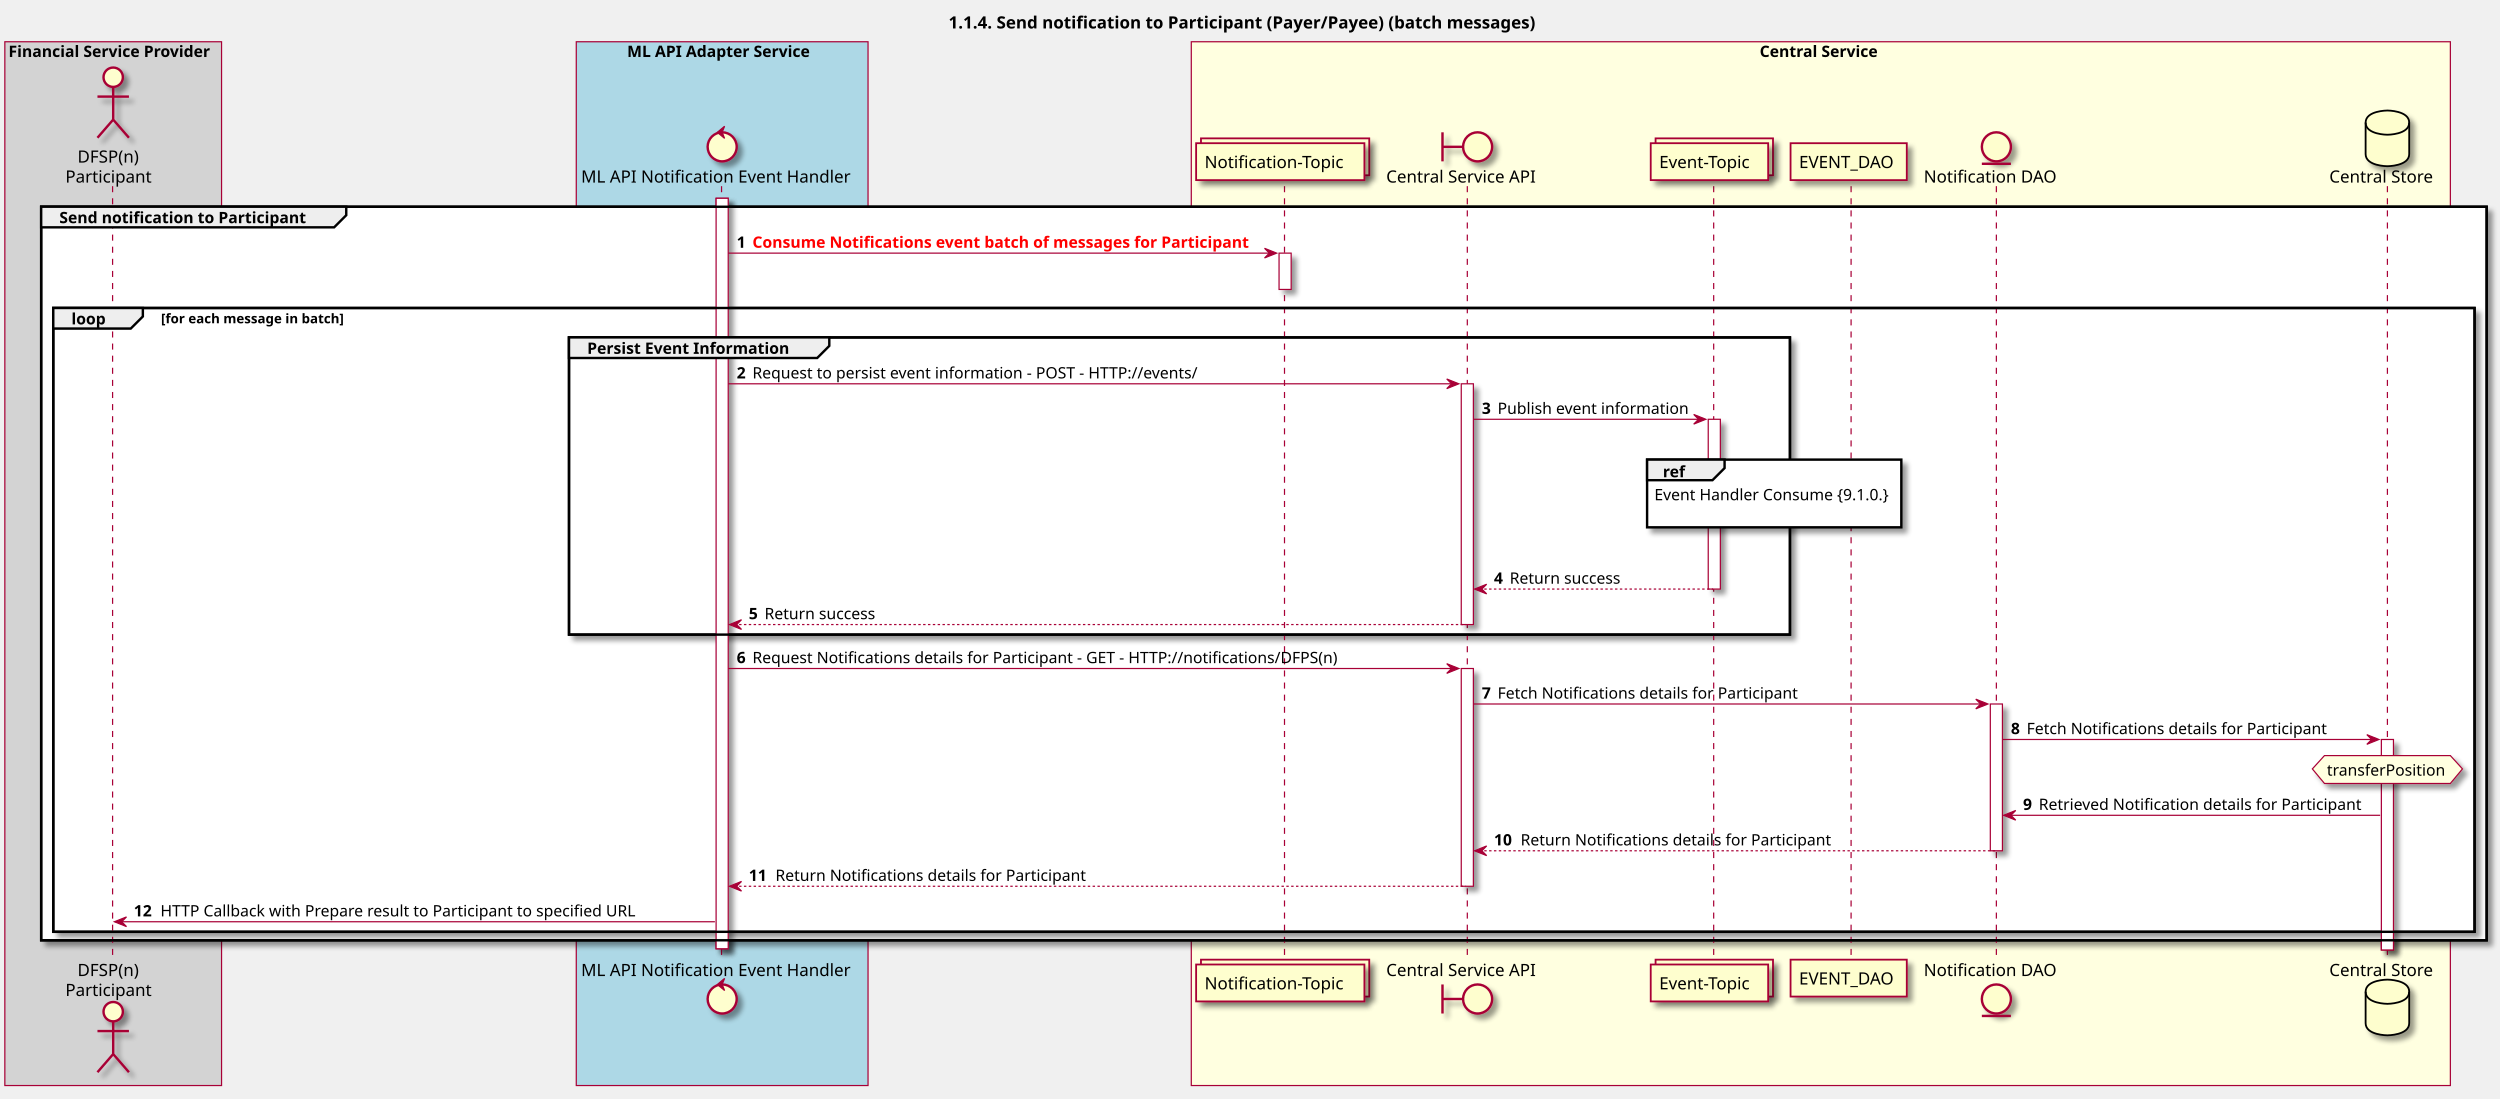
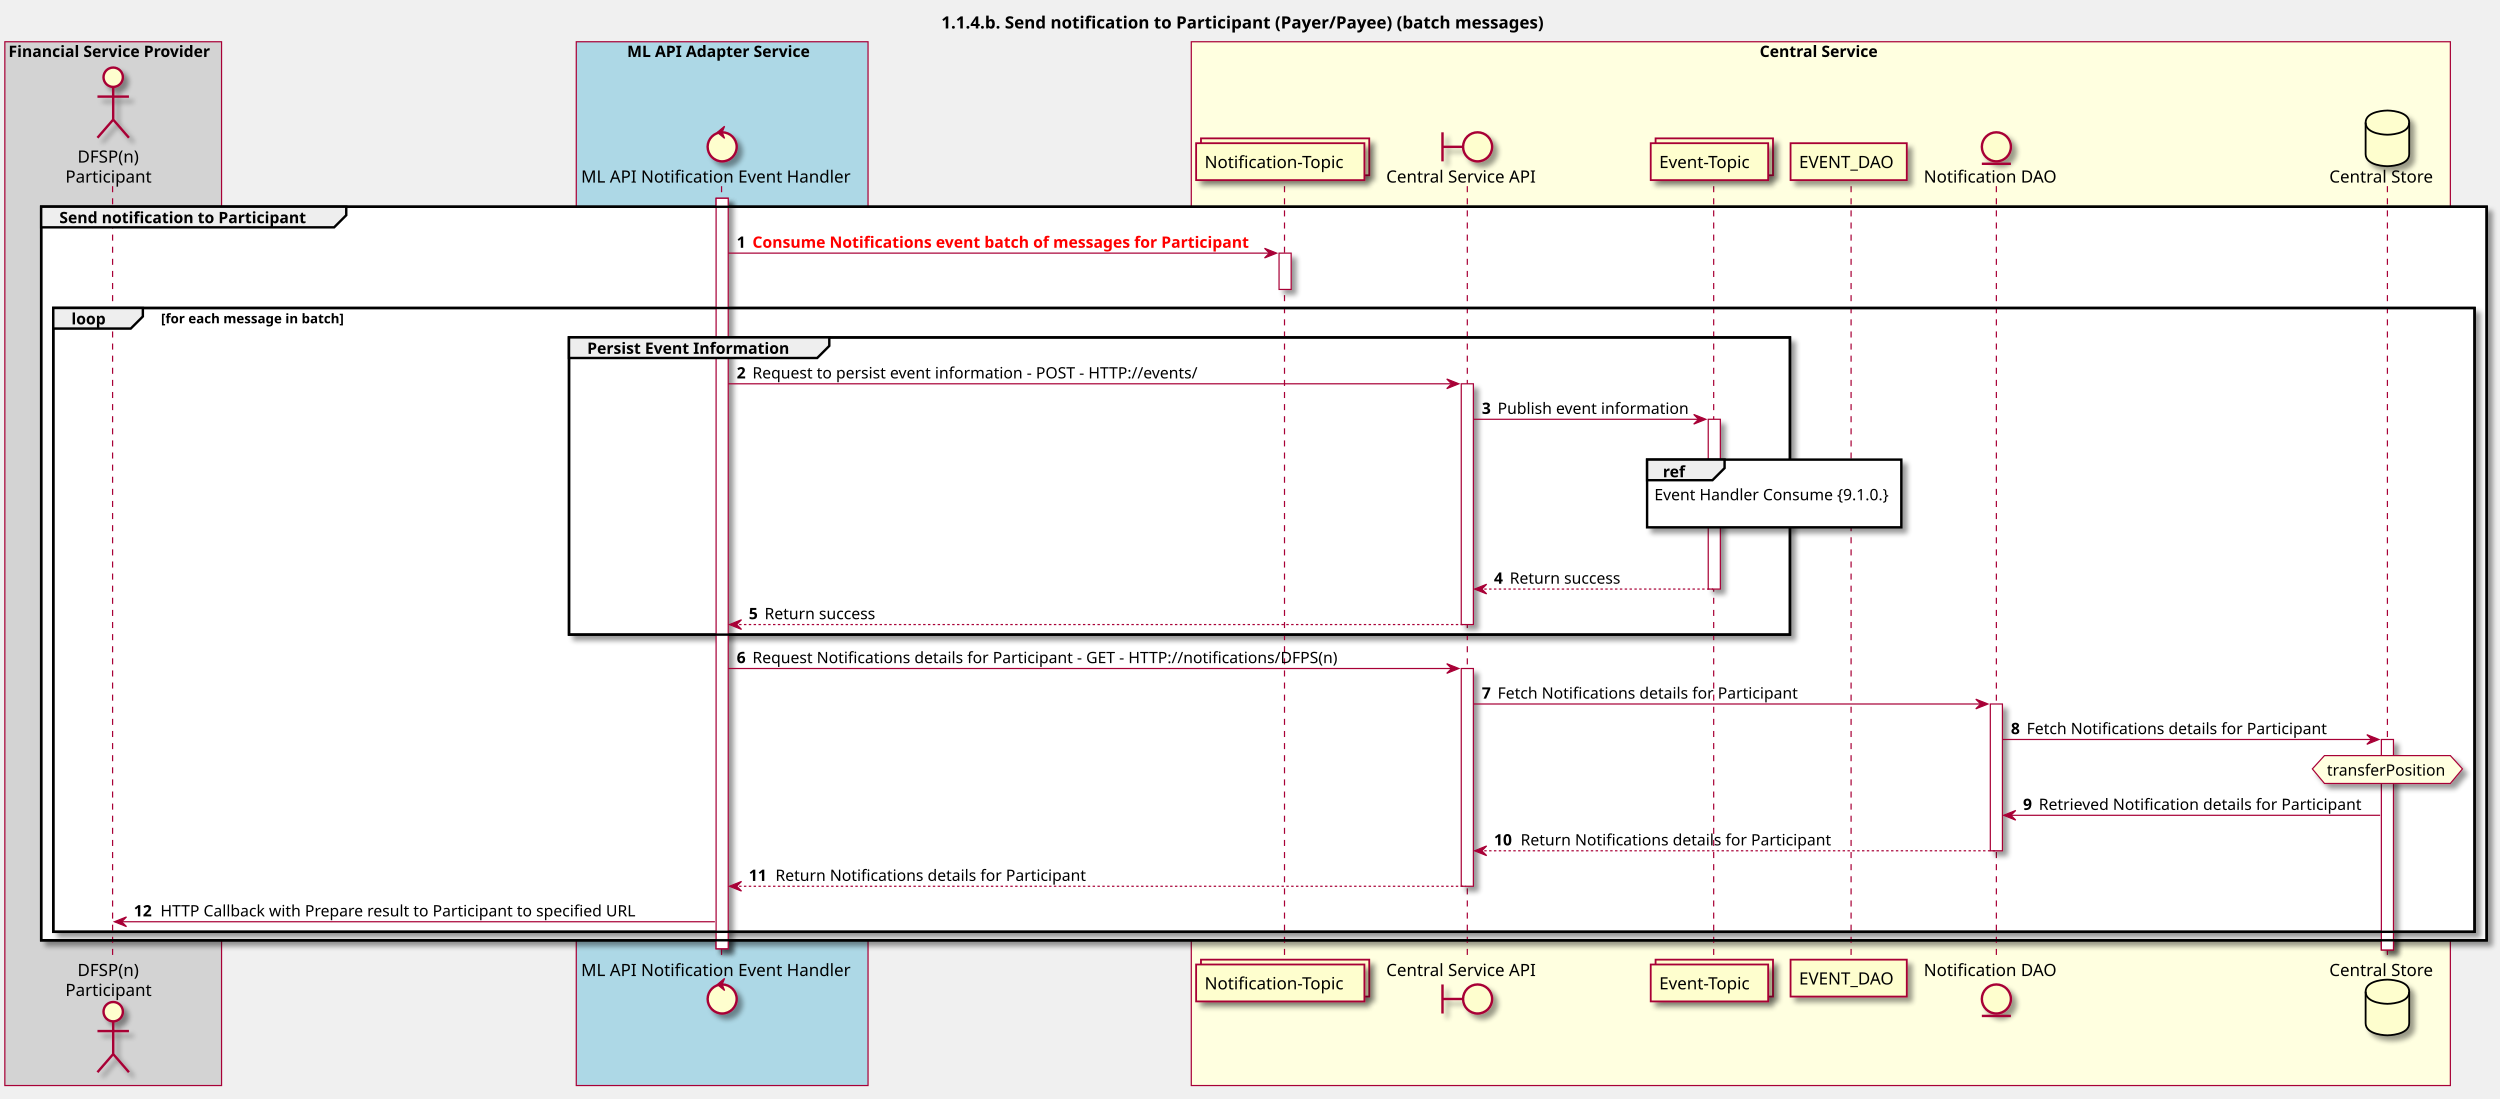
<svg xmlns="http://www.w3.org/2000/svg" contentScriptType="application/ecmascript" contentStyleType="text/css" height="907px" preserveAspectRatio="none" style="width:2065px;height:907px;" version="1.1" viewBox="0 0 2065 907" width="2065px" zoomAndPan="magnify">
  <defs>
-     <filter height="300%" id="f1vjmits4kxfwy" width="300%" x="-1" y="-1">
+     <filter height="300%" id="f1xv3p22hxf8oq" width="300%" x="-1" y="-1">
      <feGaussianBlur result="blurOut" stdDeviation="2.0" />
      <feColorMatrix in="blurOut" result="blurOut2" type="matrix" values="0 0 0 0 0 0 0 0 0 0 0 0 0 0 0 0 0 0 .4 0" />
      <feOffset dx="4.0" dy="4.0" in="blurOut2" result="blurOut3" />
      <feBlend in="SourceGraphic" in2="blurOut3" mode="normal" />
    </filter>
  </defs>
  <g>
-     <text fill="#000000" font-family="sans-serif" font-size="14" font-weight="bold" lengthAdjust="spacingAndGlyphs" textLength="500" x="783.5" y="23.535">1.1.4. Send notification to Participant (Payer/Payee) (batch messages)</text>
+     <text fill="#000000" font-family="sans-serif" font-size="14" font-weight="bold" lengthAdjust="spacingAndGlyphs" textLength="512" x="777.5" y="23.535">1.1.4.b. Send notification to Participant (Payer/Payee) (batch messages)</text>
    <rect fill="#D3D3D3" height="862.164" style="stroke: #A80036; stroke-width: 1.0;" width="179" x="4" y="34.488" />
    <text fill="#000000" font-family="sans-serif" font-size="13" font-weight="bold" lengthAdjust="spacingAndGlyphs" textLength="173" x="7" y="47.057">Financial Service Provider</text>
    <rect fill="#ADD8E6" height="862.164" style="stroke: #A80036; stroke-width: 1.0;" width="241" x="476" y="34.488" />
    <text fill="#000000" font-family="sans-serif" font-size="13" font-weight="bold" lengthAdjust="spacingAndGlyphs" textLength="157" x="518" y="47.057">ML API Adapter Service</text>
    <rect fill="#FFFFE0" height="862.164" style="stroke: #A80036; stroke-width: 1.0;" width="1040" x="984" y="34.488" />
    <text fill="#000000" font-family="sans-serif" font-size="13" font-weight="bold" lengthAdjust="spacingAndGlyphs" textLength="101" x="1453.5" y="47.057">Central Service</text>
-     <rect fill="#FFFFFF" filter="url(#f1vjmits4kxfwy)" height="619.9" style="stroke: #A80036; stroke-width: 1.0;" width="10" x="591.5" y="163.775" />
-     <rect fill="#FFFFFF" filter="url(#f1vjmits4kxfwy)" height="30" style="stroke: #A80036; stroke-width: 1.0;" width="10" x="1056.5" y="209.086" />
-     <rect fill="#FFFFFF" filter="url(#f1vjmits4kxfwy)" height="198.863" style="stroke: #A80036; stroke-width: 1.0;" width="10" x="1207" y="317.018" />
-     <rect fill="#FFFFFF" filter="url(#f1vjmits4kxfwy)" height="179.863" style="stroke: #A80036; stroke-width: 1.0;" width="10" x="1207" y="552.191" />
-     <rect fill="#FFFFFF" filter="url(#f1vjmits4kxfwy)" height="140.242" style="stroke: #A80036; stroke-width: 1.0;" width="10" x="1411" y="346.328" />
-     <rect fill="#FFFFFF" filter="url(#f1vjmits4kxfwy)" height="121.242" style="stroke: #A80036; stroke-width: 1.0;" width="10" x="1644" y="581.502" />
-     <rect fill="#FFFFFF" filter="url(#f1vjmits4kxfwy)" height="173.863" style="stroke: #A80036; stroke-width: 1.0;" width="10" x="1967" y="610.812" />
-     <rect fill="#FFFFFF" filter="url(#f1vjmits4kxfwy)" height="605.9" style="stroke: #000000; stroke-width: 2.0;" width="2020" x="34" y="170.775" />
-     <rect fill="#FFFFFF" filter="url(#f1vjmits4kxfwy)" height="515.279" style="stroke: #000000; stroke-width: 2.0;" width="2000" x="44" y="254.397" />
-     <rect fill="#FFFFFF" filter="url(#f1vjmits4kxfwy)" height="245.484" style="stroke: #000000; stroke-width: 2.0;" width="1008.5" x="470" y="278.707" />
+     <rect fill="#FFFFFF" filter="url(#f1xv3p22hxf8oq)" height="619.9" style="stroke: #A80036; stroke-width: 1.0;" width="10" x="591.5" y="163.775" />
+     <rect fill="#FFFFFF" filter="url(#f1xv3p22hxf8oq)" height="30" style="stroke: #A80036; stroke-width: 1.0;" width="10" x="1056.5" y="209.086" />
+     <rect fill="#FFFFFF" filter="url(#f1xv3p22hxf8oq)" height="198.863" style="stroke: #A80036; stroke-width: 1.0;" width="10" x="1207" y="317.018" />
+     <rect fill="#FFFFFF" filter="url(#f1xv3p22hxf8oq)" height="179.863" style="stroke: #A80036; stroke-width: 1.0;" width="10" x="1207" y="552.191" />
+     <rect fill="#FFFFFF" filter="url(#f1xv3p22hxf8oq)" height="140.242" style="stroke: #A80036; stroke-width: 1.0;" width="10" x="1411" y="346.328" />
+     <rect fill="#FFFFFF" filter="url(#f1xv3p22hxf8oq)" height="121.242" style="stroke: #A80036; stroke-width: 1.0;" width="10" x="1644" y="581.502" />
+     <rect fill="#FFFFFF" filter="url(#f1xv3p22hxf8oq)" height="173.863" style="stroke: #A80036; stroke-width: 1.0;" width="10" x="1967" y="610.812" />
+     <rect fill="#FFFFFF" filter="url(#f1xv3p22hxf8oq)" height="605.9" style="stroke: #000000; stroke-width: 2.0;" width="2020" x="34" y="170.775" />
+     <rect fill="#FFFFFF" filter="url(#f1xv3p22hxf8oq)" height="515.279" style="stroke: #000000; stroke-width: 2.0;" width="2000" x="44" y="254.397" />
+     <rect fill="#FFFFFF" filter="url(#f1xv3p22hxf8oq)" height="245.484" style="stroke: #000000; stroke-width: 2.0;" width="1008.5" x="470" y="278.707" />
    <line style="stroke: #A80036; stroke-width: 1.0; stroke-dasharray: 5.0,5.0;" x1="93" x2="93" y1="153.775" y2="793.676" />
    <line style="stroke: #A80036; stroke-width: 1.0; stroke-dasharray: 5.0,5.0;" x1="596" x2="596" y1="153.775" y2="793.676" />
    <line style="stroke: #A80036; stroke-width: 1.0; stroke-dasharray: 5.0,5.0;" x1="1061" x2="1061" y1="153.775" y2="793.676" />
    <line style="stroke: #A80036; stroke-width: 1.0; stroke-dasharray: 5.0,5.0;" x1="1212" x2="1212" y1="153.775" y2="793.676" />
    <line style="stroke: #A80036; stroke-width: 1.0; stroke-dasharray: 5.0,5.0;" x1="1415.5" x2="1415.5" y1="153.775" y2="793.676" />
    <line style="stroke: #A80036; stroke-width: 1.0; stroke-dasharray: 5.0,5.0;" x1="1529" x2="1529" y1="153.775" y2="793.676" />
    <line style="stroke: #A80036; stroke-width: 1.0; stroke-dasharray: 5.0,5.0;" x1="1649" x2="1649" y1="153.775" y2="793.676" />
    <line style="stroke: #A80036; stroke-width: 1.0; stroke-dasharray: 5.0,5.0;" x1="1972" x2="1972" y1="153.775" y2="793.676" />
    <text fill="#000000" font-family="sans-serif" font-size="14" lengthAdjust="spacingAndGlyphs" textLength="53" x="64" y="134.334">DFSP(n)</text>
    <text fill="#000000" font-family="sans-serif" font-size="14" lengthAdjust="spacingAndGlyphs" textLength="73" x="54" y="150.822">Participant</text>
-     <ellipse cx="93.5" cy="63.799" fill="#FEFECE" filter="url(#f1vjmits4kxfwy)" rx="8" ry="8" style="stroke: #A80036; stroke-width: 2.0;" />
-     <path d="M93.5,71.799 L93.5,98.799 M80.5,79.799 L106.5,79.799 M93.5,98.799 L80.5,113.799 M93.5,98.799 L106.5,113.799 " fill="#FEFECE" filter="url(#f1vjmits4kxfwy)" style="stroke: #A80036; stroke-width: 2.0;" />
+     <ellipse cx="93.5" cy="63.799" fill="#FEFECE" filter="url(#f1xv3p22hxf8oq)" rx="8" ry="8" style="stroke: #A80036; stroke-width: 2.0;" />
+     <path d="M93.5,71.799 L93.5,98.799 M80.5,79.799 L106.5,79.799 M93.5,98.799 L80.5,113.799 M93.5,98.799 L106.5,113.799 " fill="#FEFECE" filter="url(#f1xv3p22hxf8oq)" style="stroke: #A80036; stroke-width: 2.0;" />
    <text fill="#000000" font-family="sans-serif" font-size="14" lengthAdjust="spacingAndGlyphs" textLength="53" x="64" y="806.211">DFSP(n)</text>
    <text fill="#000000" font-family="sans-serif" font-size="14" lengthAdjust="spacingAndGlyphs" textLength="73" x="54" y="822.699">Participant</text>
-     <ellipse cx="93.5" cy="835.652" fill="#FEFECE" filter="url(#f1vjmits4kxfwy)" rx="8" ry="8" style="stroke: #A80036; stroke-width: 2.0;" />
-     <path d="M93.5,843.652 L93.5,870.652 M80.5,851.652 L106.5,851.652 M93.5,870.652 L80.5,885.652 M93.5,870.652 L106.5,885.652 " fill="#FEFECE" filter="url(#f1vjmits4kxfwy)" style="stroke: #A80036; stroke-width: 2.0;" />
+     <ellipse cx="93.5" cy="835.652" fill="#FEFECE" filter="url(#f1xv3p22hxf8oq)" rx="8" ry="8" style="stroke: #A80036; stroke-width: 2.0;" />
+     <path d="M93.5,843.652 L93.5,870.652 M80.5,851.652 L106.5,851.652 M93.5,870.652 L80.5,885.652 M93.5,870.652 L106.5,885.652 " fill="#FEFECE" filter="url(#f1xv3p22hxf8oq)" style="stroke: #A80036; stroke-width: 2.0;" />
    <text fill="#000000" font-family="sans-serif" font-size="14" lengthAdjust="spacingAndGlyphs" textLength="227" x="480" y="150.822">ML API Notification Event Handler</text>
-     <ellipse cx="596.5" cy="121.287" fill="#FEFECE" filter="url(#f1vjmits4kxfwy)" rx="12" ry="12" style="stroke: #A80036; stroke-width: 2.0;" />
+     <ellipse cx="596.5" cy="121.287" fill="#FEFECE" filter="url(#f1xv3p22hxf8oq)" rx="12" ry="12" style="stroke: #A80036; stroke-width: 2.0;" />
    <polygon fill="#A80036" points="592.5,109.287,598.5,104.287,596.5,109.287,598.5,114.287,592.5,109.287" style="stroke: #A80036; stroke-width: 1.0;" />
    <text fill="#000000" font-family="sans-serif" font-size="14" lengthAdjust="spacingAndGlyphs" textLength="227" x="480" y="806.211">ML API Notification Event Handler</text>
-     <ellipse cx="596.5" cy="825.164" fill="#FEFECE" filter="url(#f1vjmits4kxfwy)" rx="12" ry="12" style="stroke: #A80036; stroke-width: 2.0;" />
+     <ellipse cx="596.5" cy="825.164" fill="#FEFECE" filter="url(#f1xv3p22hxf8oq)" rx="12" ry="12" style="stroke: #A80036; stroke-width: 2.0;" />
    <polygon fill="#A80036" points="592.5,813.164,598.5,808.164,596.5,813.164,598.5,818.164,592.5,813.164" style="stroke: #A80036; stroke-width: 1.0;" />
-     <rect fill="#FEFECE" filter="url(#f1vjmits4kxfwy)" height="30.488" style="stroke: #A80036; stroke-width: 1.5;" width="139" x="992" y="114.287" />
-     <rect fill="#FEFECE" filter="url(#f1vjmits4kxfwy)" height="30.488" style="stroke: #A80036; stroke-width: 1.5;" width="139" x="988" y="118.287" />
+     <rect fill="#FEFECE" filter="url(#f1xv3p22hxf8oq)" height="30.488" style="stroke: #A80036; stroke-width: 1.5;" width="139" x="992" y="114.287" />
+     <rect fill="#FEFECE" filter="url(#f1xv3p22hxf8oq)" height="30.488" style="stroke: #A80036; stroke-width: 1.5;" width="139" x="988" y="118.287" />
    <text fill="#000000" font-family="sans-serif" font-size="14" lengthAdjust="spacingAndGlyphs" textLength="125" x="995" y="138.822">Notification-Topic</text>
-     <rect fill="#FEFECE" filter="url(#f1vjmits4kxfwy)" height="30.488" style="stroke: #A80036; stroke-width: 1.5;" width="139" x="992" y="792.676" />
-     <rect fill="#FEFECE" filter="url(#f1vjmits4kxfwy)" height="30.488" style="stroke: #A80036; stroke-width: 1.5;" width="139" x="988" y="796.676" />
+     <rect fill="#FEFECE" filter="url(#f1xv3p22hxf8oq)" height="30.488" style="stroke: #A80036; stroke-width: 1.5;" width="139" x="992" y="792.676" />
+     <rect fill="#FEFECE" filter="url(#f1xv3p22hxf8oq)" height="30.488" style="stroke: #A80036; stroke-width: 1.5;" width="139" x="988" y="796.676" />
    <text fill="#000000" font-family="sans-serif" font-size="14" lengthAdjust="spacingAndGlyphs" textLength="125" x="995" y="817.211">Notification-Topic</text>
    <text fill="#000000" font-family="sans-serif" font-size="14" lengthAdjust="spacingAndGlyphs" textLength="128" x="1145" y="150.822">Central Service API</text>
-     <path d="M1191.5,109.287 L1191.5,133.287 M1191.5,121.287 L1208.5,121.287 " fill="#FEFECE" filter="url(#f1vjmits4kxfwy)" style="stroke: #A80036; stroke-width: 2.0;" />
-     <ellipse cx="1220.5" cy="121.287" fill="#FEFECE" filter="url(#f1vjmits4kxfwy)" rx="12" ry="12" style="stroke: #A80036; stroke-width: 2.0;" />
+     <path d="M1191.5,109.287 L1191.5,133.287 M1191.5,121.287 L1208.5,121.287 " fill="#FEFECE" filter="url(#f1xv3p22hxf8oq)" style="stroke: #A80036; stroke-width: 2.0;" />
+     <ellipse cx="1220.5" cy="121.287" fill="#FEFECE" filter="url(#f1xv3p22hxf8oq)" rx="12" ry="12" style="stroke: #A80036; stroke-width: 2.0;" />
    <text fill="#000000" font-family="sans-serif" font-size="14" lengthAdjust="spacingAndGlyphs" textLength="128" x="1145" y="806.211">Central Service API</text>
-     <path d="M1191.5,813.164 L1191.5,837.164 M1191.5,825.164 L1208.5,825.164 " fill="#FEFECE" filter="url(#f1vjmits4kxfwy)" style="stroke: #A80036; stroke-width: 2.0;" />
-     <ellipse cx="1220.5" cy="825.164" fill="#FEFECE" filter="url(#f1vjmits4kxfwy)" rx="12" ry="12" style="stroke: #A80036; stroke-width: 2.0;" />
-     <rect fill="#FEFECE" filter="url(#f1vjmits4kxfwy)" height="30.488" style="stroke: #A80036; stroke-width: 1.5;" width="97" x="1367.5" y="114.287" />
-     <rect fill="#FEFECE" filter="url(#f1vjmits4kxfwy)" height="30.488" style="stroke: #A80036; stroke-width: 1.5;" width="97" x="1363.5" y="118.287" />
+     <path d="M1191.5,813.164 L1191.5,837.164 M1191.5,825.164 L1208.5,825.164 " fill="#FEFECE" filter="url(#f1xv3p22hxf8oq)" style="stroke: #A80036; stroke-width: 2.0;" />
+     <ellipse cx="1220.5" cy="825.164" fill="#FEFECE" filter="url(#f1xv3p22hxf8oq)" rx="12" ry="12" style="stroke: #A80036; stroke-width: 2.0;" />
+     <rect fill="#FEFECE" filter="url(#f1xv3p22hxf8oq)" height="30.488" style="stroke: #A80036; stroke-width: 1.5;" width="97" x="1367.5" y="114.287" />
+     <rect fill="#FEFECE" filter="url(#f1xv3p22hxf8oq)" height="30.488" style="stroke: #A80036; stroke-width: 1.5;" width="97" x="1363.5" y="118.287" />
    <text fill="#000000" font-family="sans-serif" font-size="14" lengthAdjust="spacingAndGlyphs" textLength="83" x="1370.5" y="138.822">Event-Topic</text>
-     <rect fill="#FEFECE" filter="url(#f1vjmits4kxfwy)" height="30.488" style="stroke: #A80036; stroke-width: 1.5;" width="97" x="1367.5" y="792.676" />
-     <rect fill="#FEFECE" filter="url(#f1vjmits4kxfwy)" height="30.488" style="stroke: #A80036; stroke-width: 1.5;" width="97" x="1363.5" y="796.676" />
+     <rect fill="#FEFECE" filter="url(#f1xv3p22hxf8oq)" height="30.488" style="stroke: #A80036; stroke-width: 1.5;" width="97" x="1367.5" y="792.676" />
+     <rect fill="#FEFECE" filter="url(#f1xv3p22hxf8oq)" height="30.488" style="stroke: #A80036; stroke-width: 1.5;" width="97" x="1363.5" y="796.676" />
    <text fill="#000000" font-family="sans-serif" font-size="14" lengthAdjust="spacingAndGlyphs" textLength="83" x="1370.5" y="817.211">Event-Topic</text>
-     <rect fill="#FEFECE" filter="url(#f1vjmits4kxfwy)" height="30.488" style="stroke: #A80036; stroke-width: 1.5;" width="96" x="1479" y="118.287" />
+     <rect fill="#FEFECE" filter="url(#f1xv3p22hxf8oq)" height="30.488" style="stroke: #A80036; stroke-width: 1.5;" width="96" x="1479" y="118.287" />
    <text fill="#000000" font-family="sans-serif" font-size="14" lengthAdjust="spacingAndGlyphs" textLength="82" x="1486" y="138.822">EVENT_DAO</text>
-     <rect fill="#FEFECE" filter="url(#f1vjmits4kxfwy)" height="30.488" style="stroke: #A80036; stroke-width: 1.5;" width="96" x="1479" y="792.676" />
+     <rect fill="#FEFECE" filter="url(#f1xv3p22hxf8oq)" height="30.488" style="stroke: #A80036; stroke-width: 1.5;" width="96" x="1479" y="792.676" />
    <text fill="#000000" font-family="sans-serif" font-size="14" lengthAdjust="spacingAndGlyphs" textLength="82" x="1486" y="813.211">EVENT_DAO</text>
    <text fill="#000000" font-family="sans-serif" font-size="14" lengthAdjust="spacingAndGlyphs" textLength="114" x="1589" y="150.822">Notification DAO</text>
-     <ellipse cx="1649" cy="121.287" fill="#FEFECE" filter="url(#f1vjmits4kxfwy)" rx="12" ry="12" style="stroke: #A80036; stroke-width: 2.0;" />
+     <ellipse cx="1649" cy="121.287" fill="#FEFECE" filter="url(#f1xv3p22hxf8oq)" rx="12" ry="12" style="stroke: #A80036; stroke-width: 2.0;" />
    <line style="stroke: #A80036; stroke-width: 2.0;" x1="1637" x2="1661" y1="135.287" y2="135.287" />
    <text fill="#000000" font-family="sans-serif" font-size="14" lengthAdjust="spacingAndGlyphs" textLength="114" x="1589" y="806.211">Notification DAO</text>
-     <ellipse cx="1649" cy="825.164" fill="#FEFECE" filter="url(#f1vjmits4kxfwy)" rx="12" ry="12" style="stroke: #A80036; stroke-width: 2.0;" />
+     <ellipse cx="1649" cy="825.164" fill="#FEFECE" filter="url(#f1xv3p22hxf8oq)" rx="12" ry="12" style="stroke: #A80036; stroke-width: 2.0;" />
    <line style="stroke: #A80036; stroke-width: 2.0;" x1="1637" x2="1661" y1="839.164" y2="839.164" />
    <text fill="#000000" font-family="sans-serif" font-size="14" lengthAdjust="spacingAndGlyphs" textLength="90" x="1924" y="150.822">Central Store</text>
-     <path d="M1954,101.287 C1954,91.287 1972,91.287 1972,91.287 C1972,91.287 1990,91.287 1990,101.287 L1990,127.287 C1990,137.287 1972,137.287 1972,137.287 C1972,137.287 1954,137.287 1954,127.287 L1954,101.287 " fill="#FEFECE" filter="url(#f1vjmits4kxfwy)" style="stroke: #000000; stroke-width: 1.5;" />
+     <path d="M1954,101.287 C1954,91.287 1972,91.287 1972,91.287 C1972,91.287 1990,91.287 1990,101.287 L1990,127.287 C1990,137.287 1972,137.287 1972,137.287 C1972,137.287 1954,137.287 1954,127.287 L1954,101.287 " fill="#FEFECE" filter="url(#f1xv3p22hxf8oq)" style="stroke: #000000; stroke-width: 1.5;" />
    <path d="M1954,101.287 C1954,111.287 1972,111.287 1972,111.287 C1972,111.287 1990,111.287 1990,101.287 " fill="none" style="stroke: #000000; stroke-width: 1.5;" />
    <text fill="#000000" font-family="sans-serif" font-size="14" lengthAdjust="spacingAndGlyphs" textLength="90" x="1924" y="806.211">Central Store</text>
-     <path d="M1954,819.164 C1954,809.164 1972,809.164 1972,809.164 C1972,809.164 1990,809.164 1990,819.164 L1990,845.164 C1990,855.164 1972,855.164 1972,855.164 C1972,855.164 1954,855.164 1954,845.164 L1954,819.164 " fill="#FEFECE" filter="url(#f1vjmits4kxfwy)" style="stroke: #000000; stroke-width: 1.5;" />
+     <path d="M1954,819.164 C1954,809.164 1972,809.164 1972,809.164 C1972,809.164 1990,809.164 1990,819.164 L1990,845.164 C1990,855.164 1972,855.164 1972,855.164 C1972,855.164 1954,855.164 1954,845.164 L1954,819.164 " fill="#FEFECE" filter="url(#f1xv3p22hxf8oq)" style="stroke: #000000; stroke-width: 1.5;" />
    <path d="M1954,819.164 C1954,829.164 1972,829.164 1972,829.164 C1972,829.164 1990,829.164 1990,819.164 " fill="none" style="stroke: #000000; stroke-width: 1.5;" />
-     <rect fill="#FFFFFF" filter="url(#f1vjmits4kxfwy)" height="619.9" style="stroke: #A80036; stroke-width: 1.0;" width="10" x="591.5" y="163.775" />
-     <rect fill="#FFFFFF" filter="url(#f1vjmits4kxfwy)" height="30" style="stroke: #A80036; stroke-width: 1.0;" width="10" x="1056.5" y="209.086" />
-     <rect fill="#FFFFFF" filter="url(#f1vjmits4kxfwy)" height="198.863" style="stroke: #A80036; stroke-width: 1.0;" width="10" x="1207" y="317.018" />
-     <rect fill="#FFFFFF" filter="url(#f1vjmits4kxfwy)" height="179.863" style="stroke: #A80036; stroke-width: 1.0;" width="10" x="1207" y="552.191" />
-     <rect fill="#FFFFFF" filter="url(#f1vjmits4kxfwy)" height="140.242" style="stroke: #A80036; stroke-width: 1.0;" width="10" x="1411" y="346.328" />
-     <rect fill="#FFFFFF" filter="url(#f1vjmits4kxfwy)" height="121.242" style="stroke: #A80036; stroke-width: 1.0;" width="10" x="1644" y="581.502" />
-     <rect fill="#FFFFFF" filter="url(#f1vjmits4kxfwy)" height="173.863" style="stroke: #A80036; stroke-width: 1.0;" width="10" x="1967" y="610.812" />
+     <rect fill="#FFFFFF" filter="url(#f1xv3p22hxf8oq)" height="619.9" style="stroke: #A80036; stroke-width: 1.0;" width="10" x="591.5" y="163.775" />
+     <rect fill="#FFFFFF" filter="url(#f1xv3p22hxf8oq)" height="30" style="stroke: #A80036; stroke-width: 1.0;" width="10" x="1056.5" y="209.086" />
+     <rect fill="#FFFFFF" filter="url(#f1xv3p22hxf8oq)" height="198.863" style="stroke: #A80036; stroke-width: 1.0;" width="10" x="1207" y="317.018" />
+     <rect fill="#FFFFFF" filter="url(#f1xv3p22hxf8oq)" height="179.863" style="stroke: #A80036; stroke-width: 1.0;" width="10" x="1207" y="552.191" />
+     <rect fill="#FFFFFF" filter="url(#f1xv3p22hxf8oq)" height="140.242" style="stroke: #A80036; stroke-width: 1.0;" width="10" x="1411" y="346.328" />
+     <rect fill="#FFFFFF" filter="url(#f1xv3p22hxf8oq)" height="121.242" style="stroke: #A80036; stroke-width: 1.0;" width="10" x="1644" y="581.502" />
+     <rect fill="#FFFFFF" filter="url(#f1xv3p22hxf8oq)" height="173.863" style="stroke: #A80036; stroke-width: 1.0;" width="10" x="1967" y="610.812" />
    <rect fill="none" height="605.9" style="stroke: #000000; stroke-width: 2.0;" width="2020" x="34" y="170.775" />
    <polygon fill="#EEEEEE" points="34,170.775,286,170.775,286,177.775,276,187.775,34,187.775,34,170.775" style="stroke: #000000; stroke-width: 2.0;" />
    <text fill="#000000" font-family="sans-serif" font-size="13" font-weight="bold" lengthAdjust="spacingAndGlyphs" textLength="207" x="49" y="184.344">Send notification to Participant</text>
    <polygon fill="#A80036" points="1044.5,205.086,1054.5,209.086,1044.5,213.086,1048.5,209.086" style="stroke: #A80036; stroke-width: 1.0;" />
    <line style="stroke: #A80036; stroke-width: 1.0;" x1="601.5" x2="1050.5" y1="209.086" y2="209.086" />
    <text fill="#000000" font-family="sans-serif" font-size="13" font-weight="bold" lengthAdjust="spacingAndGlyphs" textLength="9" x="608.5" y="204.654">1</text>
    <text fill="#FF0000" font-family="sans-serif" font-size="13" font-weight="bold" lengthAdjust="spacingAndGlyphs" textLength="423" x="621.5" y="204.654">Consume Notifications event batch of messages for Participant</text>
    <rect fill="none" height="515.279" style="stroke: #000000; stroke-width: 2.0;" width="2000" x="44" y="254.397" />
    <polygon fill="#EEEEEE" points="44,254.397,118,254.397,118,261.397,108,271.397,44,271.397,44,254.397" style="stroke: #000000; stroke-width: 2.0;" />
    <text fill="#000000" font-family="sans-serif" font-size="13" font-weight="bold" lengthAdjust="spacingAndGlyphs" textLength="29" x="59" y="267.965">loop</text>
    <text fill="#000000" font-family="sans-serif" font-size="11" font-weight="bold" lengthAdjust="spacingAndGlyphs" textLength="155" x="133" y="267.031">[for each message in batch]</text>
    <rect fill="none" height="245.484" style="stroke: #000000; stroke-width: 2.0;" width="1008.5" x="470" y="278.707" />
    <polygon fill="#EEEEEE" points="470,278.707,685,278.707,685,285.707,675,295.707,470,295.707,470,278.707" style="stroke: #000000; stroke-width: 2.0;" />
    <text fill="#000000" font-family="sans-serif" font-size="13" font-weight="bold" lengthAdjust="spacingAndGlyphs" textLength="170" x="485" y="292.275">Persist Event Information</text>
    <polygon fill="#A80036" points="1195,313.018,1205,317.018,1195,321.018,1199,317.018" style="stroke: #A80036; stroke-width: 1.0;" />
    <line style="stroke: #A80036; stroke-width: 1.0;" x1="601.5" x2="1201" y1="317.018" y2="317.018" />
    <text fill="#000000" font-family="sans-serif" font-size="13" font-weight="bold" lengthAdjust="spacingAndGlyphs" textLength="9" x="608.5" y="312.586">2</text>
    <text fill="#000000" font-family="sans-serif" font-size="13" lengthAdjust="spacingAndGlyphs" textLength="393" x="621.5" y="312.586">Request to persist event information - POST - HTTP://events/</text>
    <polygon fill="#A80036" points="1399,342.328,1409,346.328,1399,350.328,1403,346.328" style="stroke: #A80036; stroke-width: 1.0;" />
    <line style="stroke: #A80036; stroke-width: 1.0;" x1="1217" x2="1405" y1="346.328" y2="346.328" />
    <text fill="#000000" font-family="sans-serif" font-size="13" font-weight="bold" lengthAdjust="spacingAndGlyphs" textLength="9" x="1224" y="341.897">3</text>
    <text fill="#000000" font-family="sans-serif" font-size="13" lengthAdjust="spacingAndGlyphs" textLength="162" x="1237" y="341.897">Publish event information</text>
-     <rect fill="#FFFFFF" filter="url(#f1vjmits4kxfwy)" height="55.932" style="stroke: #000000; stroke-width: 2.0;" width="210" x="1360.5" y="379.639" />
+     <rect fill="#FFFFFF" filter="url(#f1xv3p22hxf8oq)" height="55.932" style="stroke: #000000; stroke-width: 2.0;" width="210" x="1360.5" y="379.639" />
    <polygon fill="#EEEEEE" points="1360.5,379.639,1424.5,379.639,1424.5,386.639,1414.5,396.639,1360.5,396.639,1360.5,379.639" style="stroke: #000000; stroke-width: 2.0;" />
    <text fill="#000000" font-family="sans-serif" font-size="13" font-weight="bold" lengthAdjust="spacingAndGlyphs" textLength="19" x="1373.5" y="394.207">ref</text>
    <text fill="#000000" font-family="sans-serif" font-size="13" lengthAdjust="spacingAndGlyphs" textLength="198" x="1366.5" y="413.207">Event Handler Consume {9.1.0.}</text>
    <text fill="#000000" font-family="sans-serif" font-size="13" lengthAdjust="spacingAndGlyphs" textLength="0" x="1370.5" y="428.518" />
    <polygon fill="#A80036" points="1228,482.57,1218,486.57,1228,490.57,1224,486.57" style="stroke: #A80036; stroke-width: 1.0;" />
    <line style="stroke: #A80036; stroke-width: 1.0; stroke-dasharray: 2.0,2.0;" x1="1222" x2="1415" y1="486.57" y2="486.57" />
    <text fill="#000000" font-family="sans-serif" font-size="13" font-weight="bold" lengthAdjust="spacingAndGlyphs" textLength="9" x="1234" y="482.139">4</text>
    <text fill="#000000" font-family="sans-serif" font-size="13" lengthAdjust="spacingAndGlyphs" textLength="95" x="1247" y="482.139">Return success</text>
    <polygon fill="#A80036" points="612.5,511.881,602.5,515.881,612.5,519.881,608.5,515.881" style="stroke: #A80036; stroke-width: 1.0;" />
    <line style="stroke: #A80036; stroke-width: 1.0; stroke-dasharray: 2.0,2.0;" x1="606.5" x2="1211" y1="515.881" y2="515.881" />
    <text fill="#000000" font-family="sans-serif" font-size="13" font-weight="bold" lengthAdjust="spacingAndGlyphs" textLength="9" x="618.5" y="511.449">5</text>
    <text fill="#000000" font-family="sans-serif" font-size="13" lengthAdjust="spacingAndGlyphs" textLength="95" x="631.5" y="511.449">Return success</text>
    <polygon fill="#A80036" points="1195,548.191,1205,552.191,1195,556.191,1199,552.191" style="stroke: #A80036; stroke-width: 1.0;" />
    <line style="stroke: #A80036; stroke-width: 1.0;" x1="601.5" x2="1201" y1="552.191" y2="552.191" />
    <text fill="#000000" font-family="sans-serif" font-size="13" font-weight="bold" lengthAdjust="spacingAndGlyphs" textLength="9" x="608.5" y="547.76">6</text>
    <text fill="#000000" font-family="sans-serif" font-size="13" lengthAdjust="spacingAndGlyphs" textLength="516" x="621.5" y="547.76">Request Notifications details for Participant - GET - HTTP://notifications/DFPS(n)</text>
    <polygon fill="#A80036" points="1632,577.502,1642,581.502,1632,585.502,1636,581.502" style="stroke: #A80036; stroke-width: 1.0;" />
    <line style="stroke: #A80036; stroke-width: 1.0;" x1="1217" x2="1638" y1="581.502" y2="581.502" />
    <text fill="#000000" font-family="sans-serif" font-size="13" font-weight="bold" lengthAdjust="spacingAndGlyphs" textLength="9" x="1224" y="577.07">7</text>
    <text fill="#000000" font-family="sans-serif" font-size="13" lengthAdjust="spacingAndGlyphs" textLength="259" x="1237" y="577.07">Fetch Notifications details for Participant</text>
    <polygon fill="#A80036" points="1955,606.812,1965,610.812,1955,614.812,1959,610.812" style="stroke: #A80036; stroke-width: 1.0;" />
    <line style="stroke: #A80036; stroke-width: 1.0;" x1="1654" x2="1961" y1="610.812" y2="610.812" />
    <text fill="#000000" font-family="sans-serif" font-size="13" font-weight="bold" lengthAdjust="spacingAndGlyphs" textLength="9" x="1661" y="606.381">8</text>
    <text fill="#000000" font-family="sans-serif" font-size="13" lengthAdjust="spacingAndGlyphs" textLength="259" x="1674" y="606.381">Fetch Notifications details for Participant</text>
-     <polygon fill="#FFFFE0" filter="url(#f1vjmits4kxfwy)" points="1920,624.123,2024,624.123,2034,635.123,2024,647.123,1920,647.123,1910,635.123,1920,624.123" style="stroke: #A80036; stroke-width: 1.0;" />
+     <polygon fill="#FFFFE0" filter="url(#f1xv3p22hxf8oq)" points="1920,624.123,2024,624.123,2034,635.123,2024,647.123,1920,647.123,1910,635.123,1920,624.123" style="stroke: #A80036; stroke-width: 1.0;" />
    <text fill="#000000" font-family="sans-serif" font-size="13" lengthAdjust="spacingAndGlyphs" textLength="100" x="1922" y="640.691">transferPosition</text>
    <polygon fill="#A80036" points="1665,669.434,1655,673.434,1665,677.434,1661,673.434" style="stroke: #A80036; stroke-width: 1.0;" />
    <line style="stroke: #A80036; stroke-width: 1.0;" x1="1659" x2="1966" y1="673.434" y2="673.434" />
    <text fill="#000000" font-family="sans-serif" font-size="13" font-weight="bold" lengthAdjust="spacingAndGlyphs" textLength="9" x="1671" y="669.002">9</text>
    <text fill="#000000" font-family="sans-serif" font-size="13" lengthAdjust="spacingAndGlyphs" textLength="276" x="1684" y="669.002">Retrieved Notification details for Participant</text>
    <polygon fill="#A80036" points="1228,698.744,1218,702.744,1228,706.744,1224,702.744" style="stroke: #A80036; stroke-width: 1.0;" />
    <line style="stroke: #A80036; stroke-width: 1.0; stroke-dasharray: 2.0,2.0;" x1="1222" x2="1648" y1="702.744" y2="702.744" />
    <text fill="#000000" font-family="sans-serif" font-size="13" font-weight="bold" lengthAdjust="spacingAndGlyphs" textLength="18" x="1234" y="698.312">10</text>
    <text fill="#000000" font-family="sans-serif" font-size="13" lengthAdjust="spacingAndGlyphs" textLength="266" x="1256" y="698.312">Return Notifications details for Participant</text>
    <polygon fill="#A80036" points="612.5,728.055,602.5,732.055,612.5,736.055,608.5,732.055" style="stroke: #A80036; stroke-width: 1.0;" />
    <line style="stroke: #A80036; stroke-width: 1.0; stroke-dasharray: 2.0,2.0;" x1="606.5" x2="1211" y1="732.055" y2="732.055" />
    <text fill="#000000" font-family="sans-serif" font-size="13" font-weight="bold" lengthAdjust="spacingAndGlyphs" textLength="18" x="618.5" y="727.623">11</text>
    <text fill="#000000" font-family="sans-serif" font-size="13" lengthAdjust="spacingAndGlyphs" textLength="266" x="640.5" y="727.623">Return Notifications details for Participant</text>
    <polygon fill="#A80036" points="104.5,757.365,94.5,761.365,104.5,765.365,100.5,761.365" style="stroke: #A80036; stroke-width: 1.0;" />
    <line style="stroke: #A80036; stroke-width: 1.0;" x1="98.5" x2="590.5" y1="761.365" y2="761.365" />
    <text fill="#000000" font-family="sans-serif" font-size="13" font-weight="bold" lengthAdjust="spacingAndGlyphs" textLength="18" x="110.5" y="756.934">12</text>
    <text fill="#000000" font-family="sans-serif" font-size="13" lengthAdjust="spacingAndGlyphs" textLength="406" x="132.5" y="756.934">HTTP Callback with Prepare result to Participant to specified URL</text>
  </g>
</svg>
